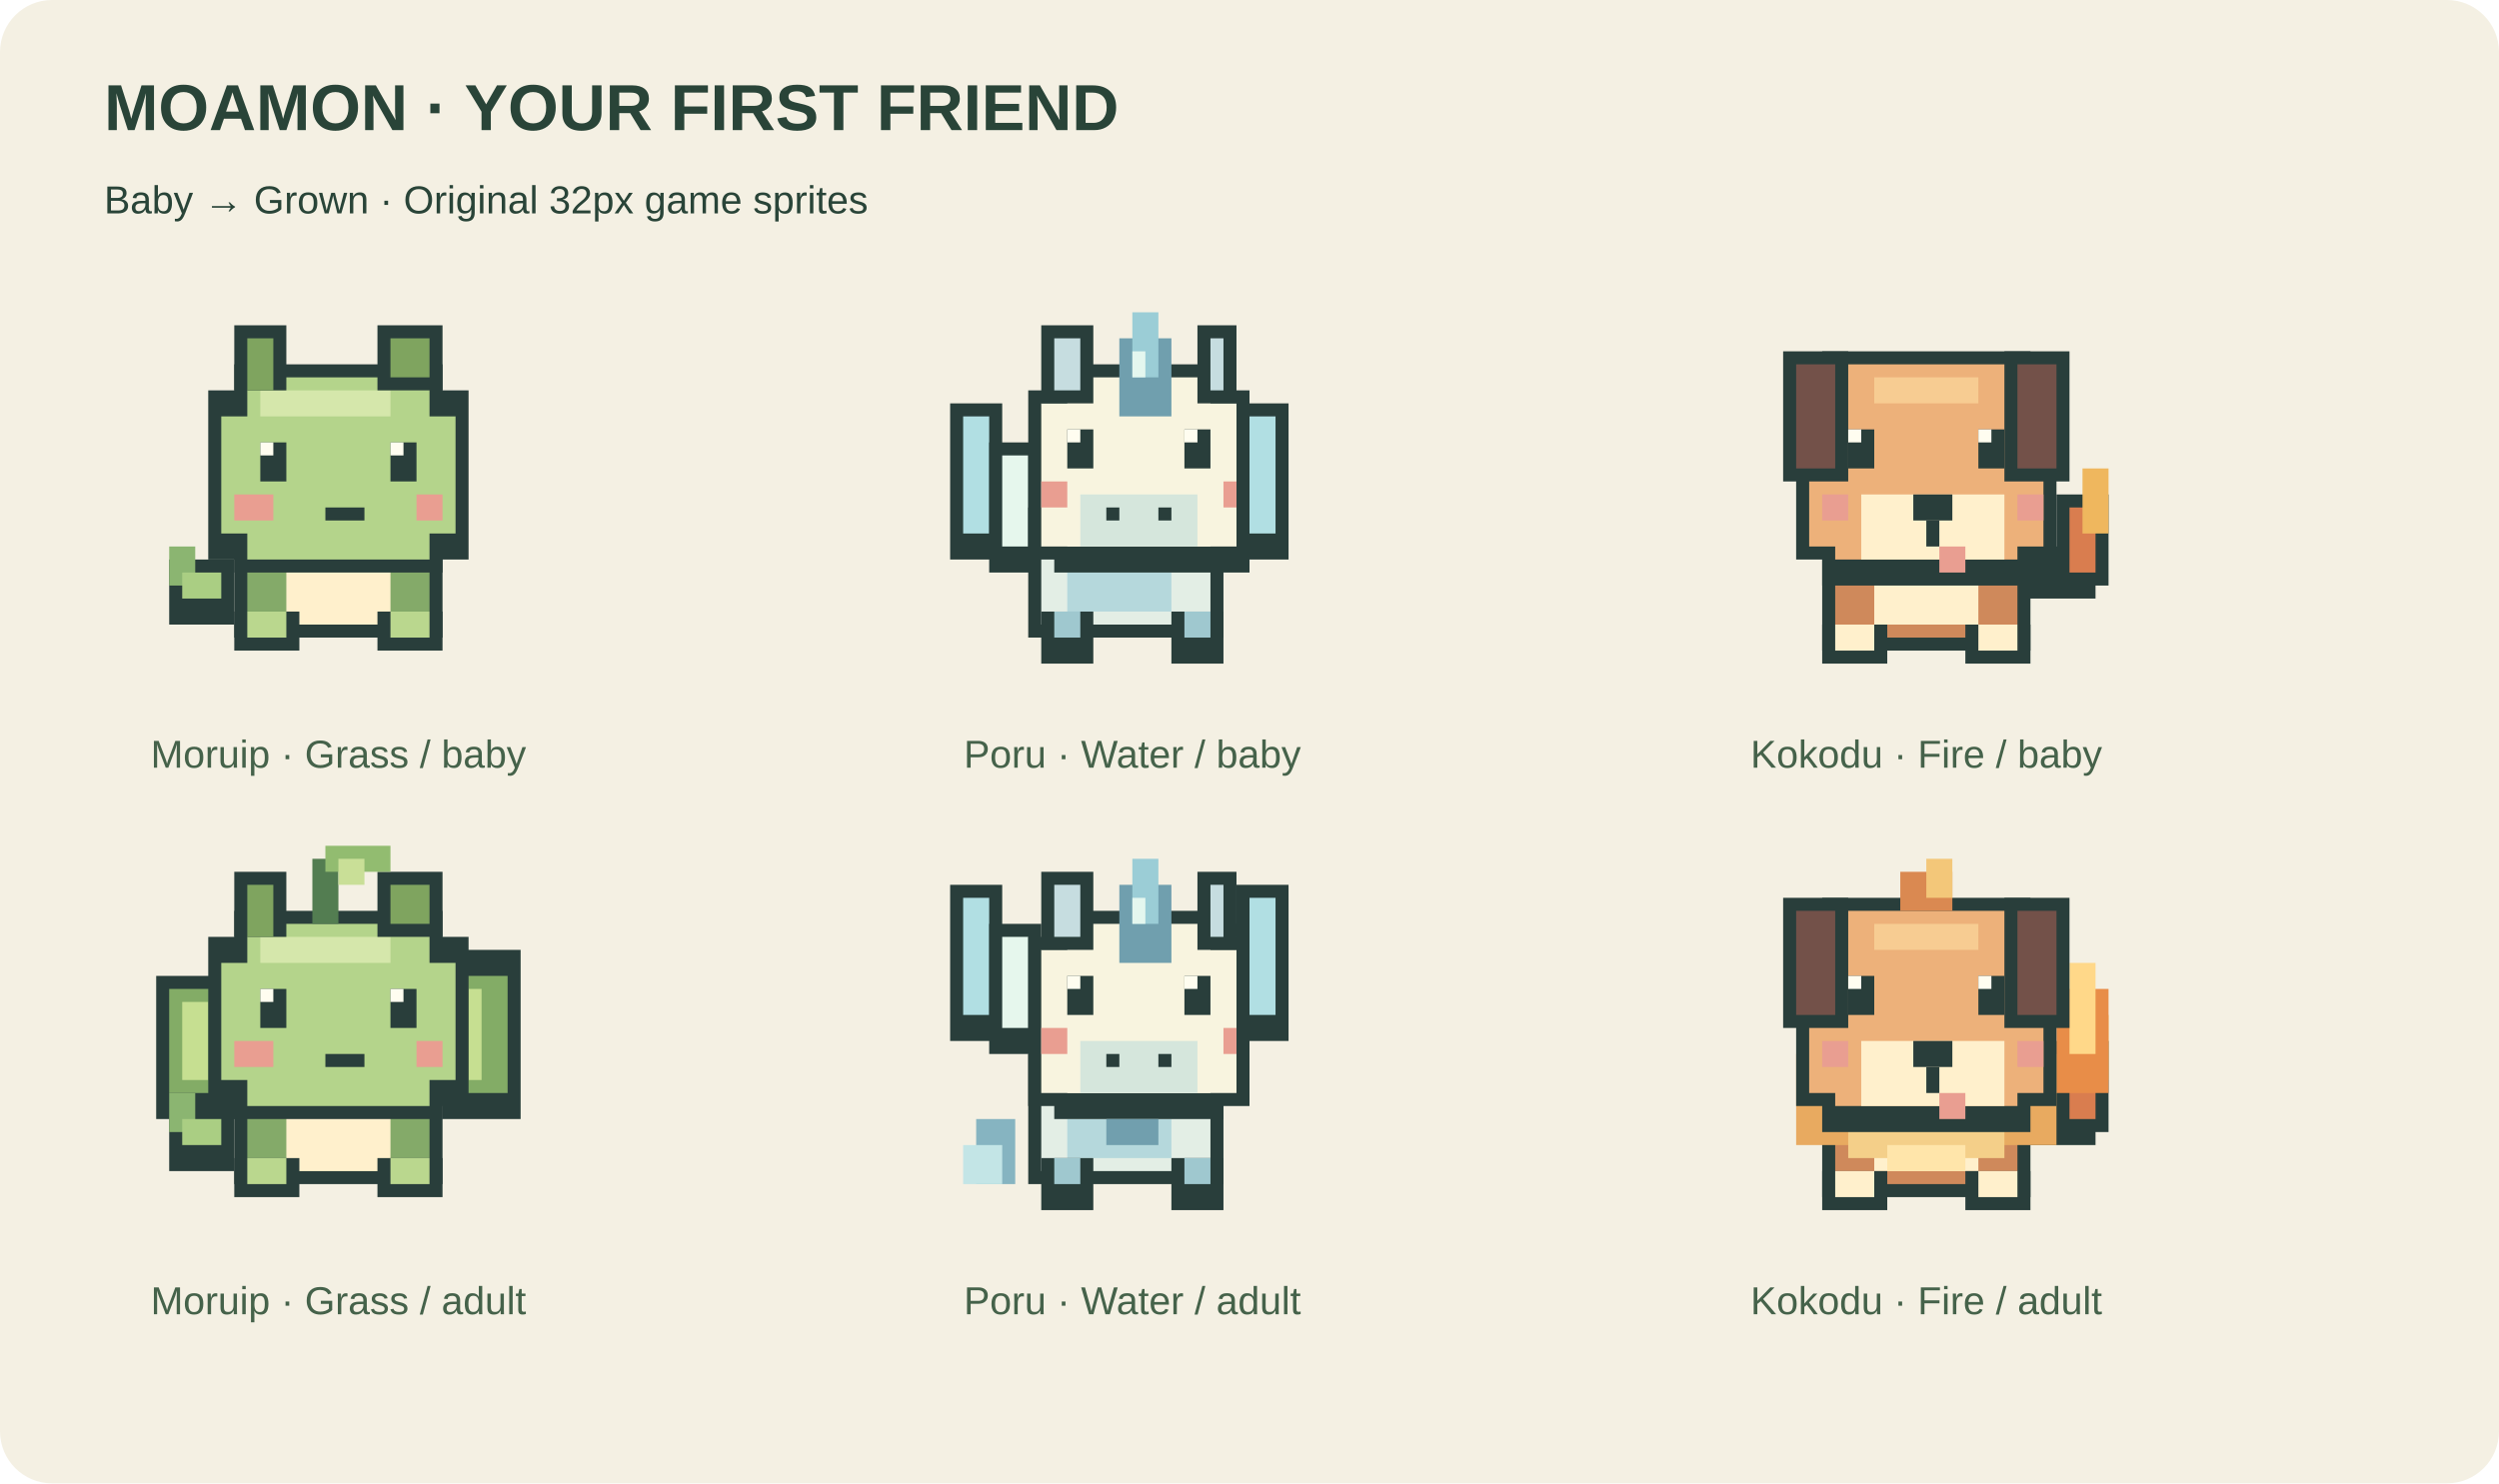
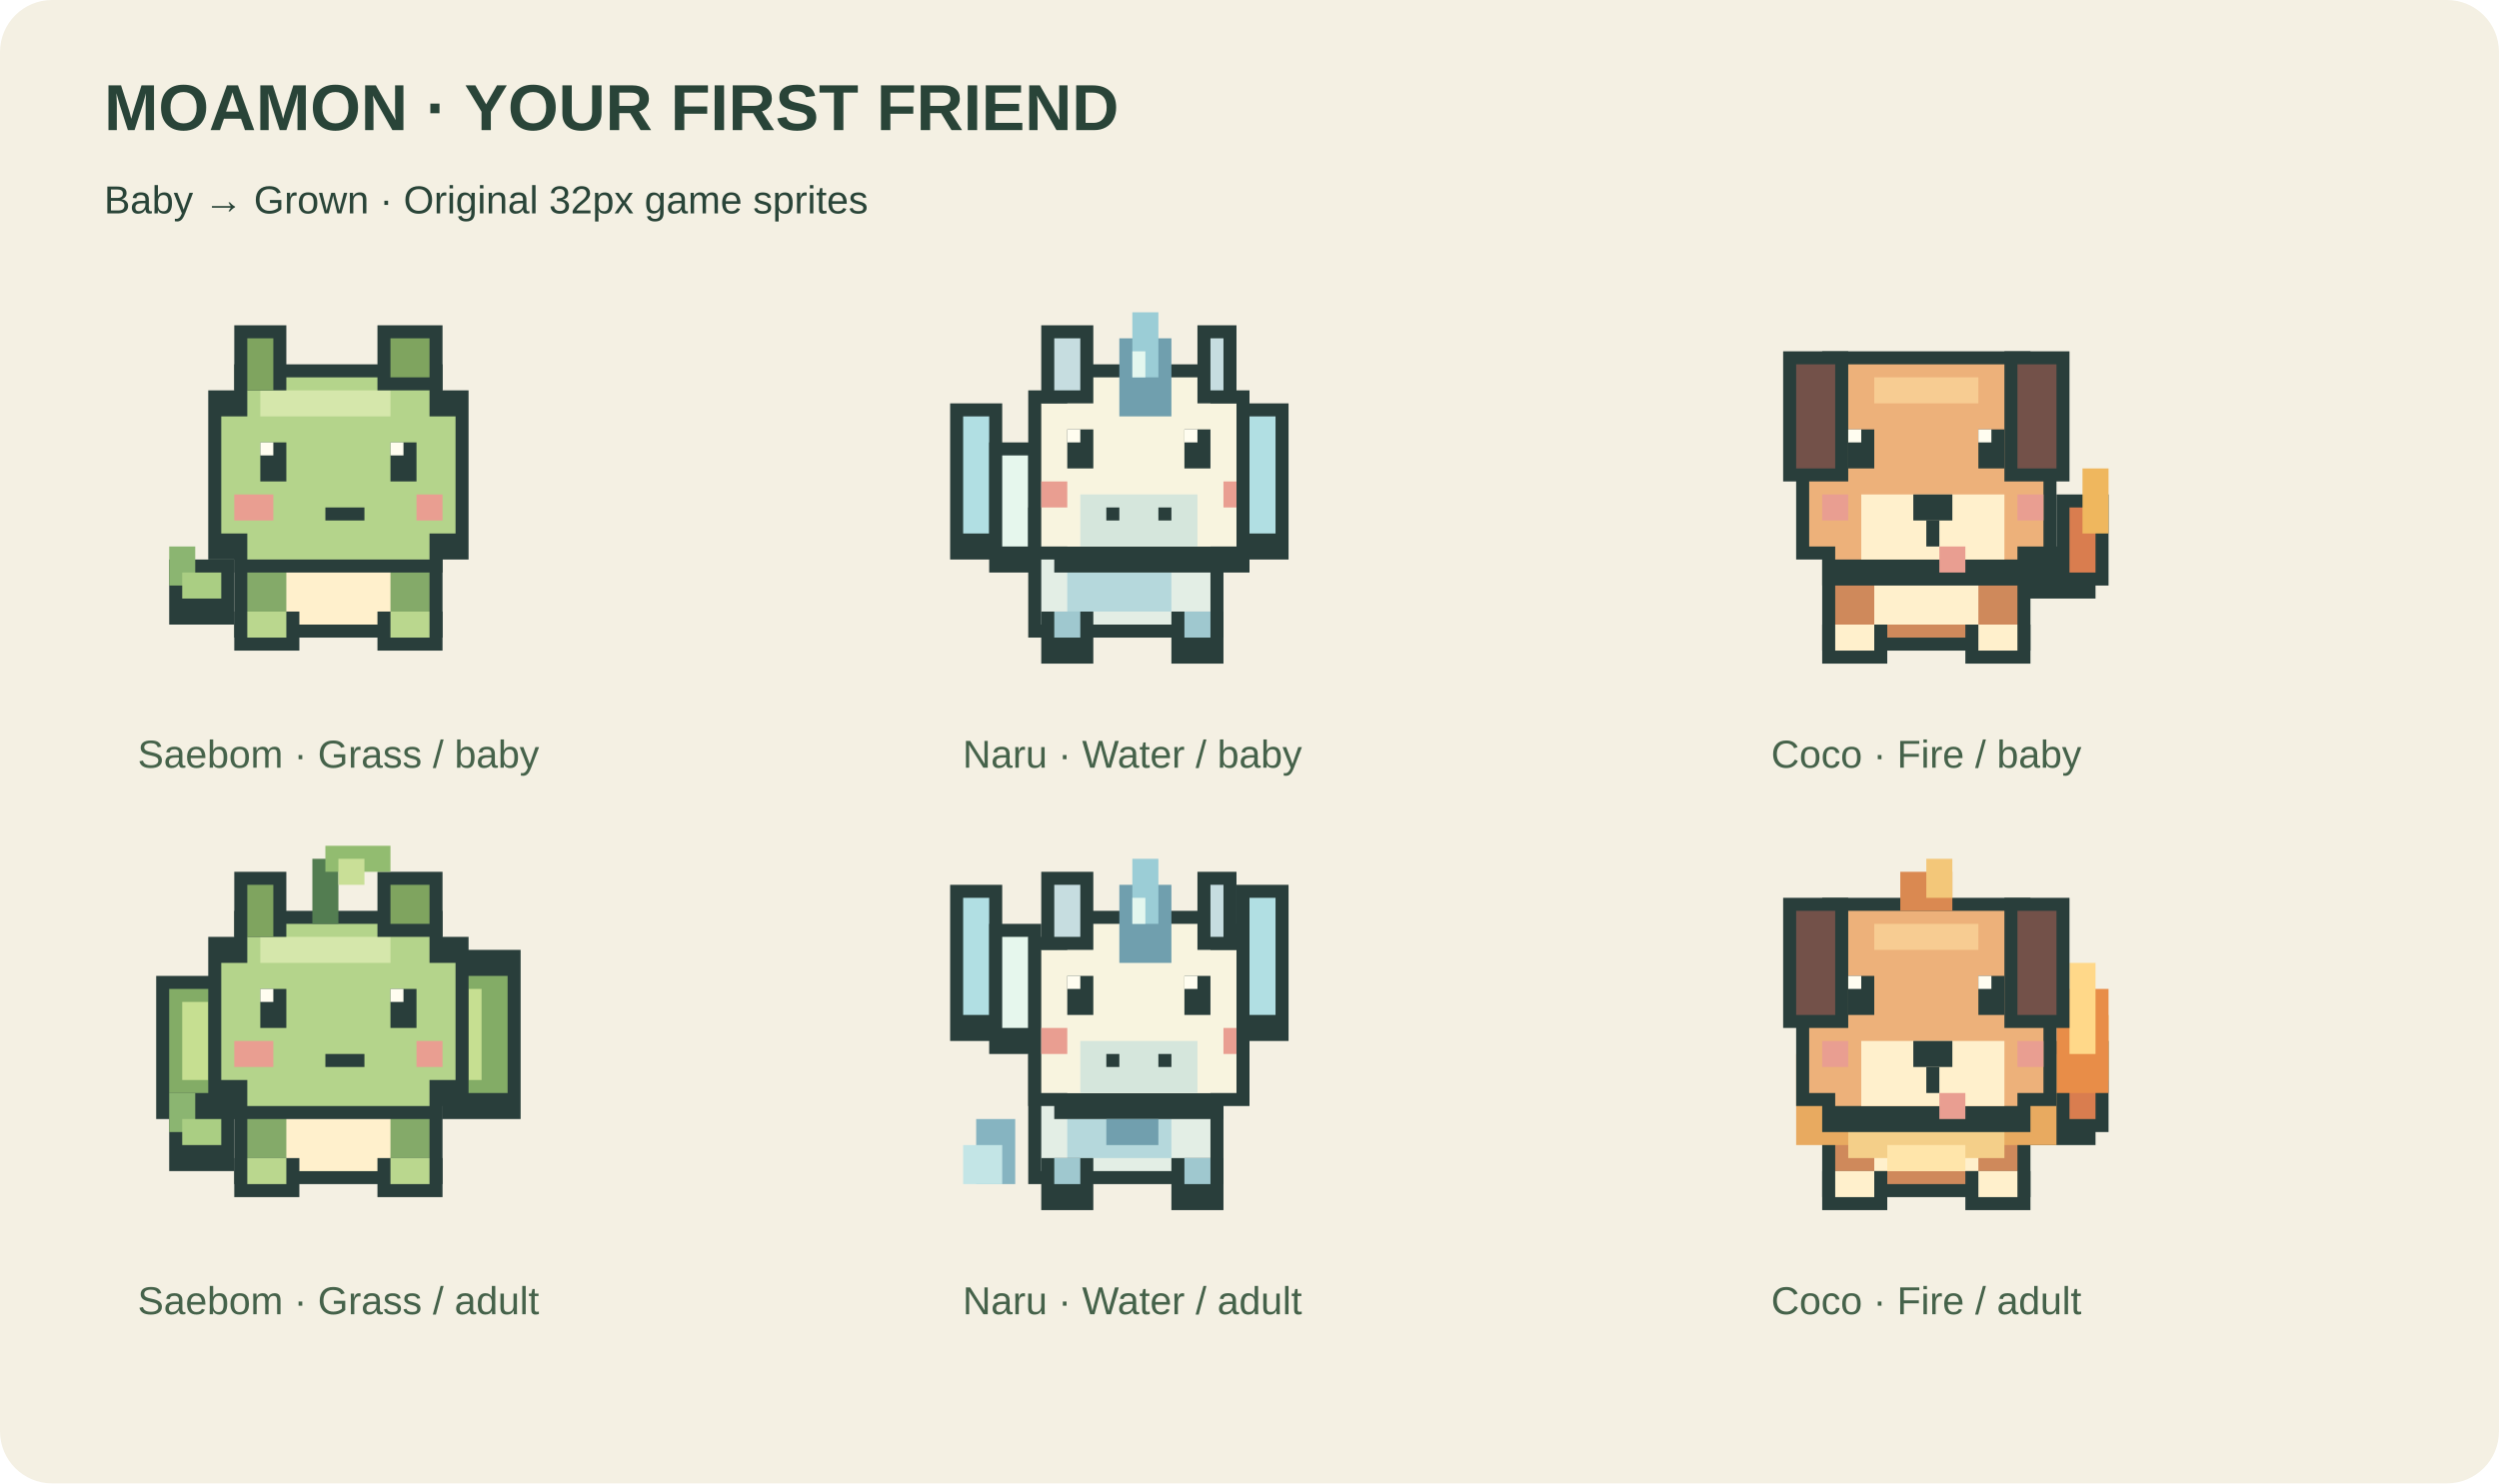
<svg xmlns="http://www.w3.org/2000/svg" width="960" height="570" viewBox="0 0 960 570">
  <rect width="960" height="570" rx="20" fill="#f4f0e3" />
  <g font-family="Arial,sans-serif" fill="#294438">
    <text x="40" y="50" font-size="25" font-weight="bold">MOAMON · YOUR FIRST FRIEND</text>
    <text x="40" y="82" font-size="15">Baby → Grown · Original 32px game sprites</text>
  </g>
  <g transform="translate(50 110) scale(5)">
    <rect x="8" y="17" width="16" height="10" fill="#293e3b" />
    <rect x="9" y="18" width="14" height="8" fill="#84aa69" />
    <rect x="12" y="20" width="8" height="6" fill="#fff0cc" />
    <rect x="6" y="8" width="20" height="13" fill="#293e3b" />
    <rect x="8" y="6" width="16" height="16" fill="#293e3b" />
    <rect x="7" y="10" width="18" height="9" fill="#b4d48b" />
    <rect x="9" y="7" width="14" height="14" fill="#b4d48b" />
    <rect x="10" y="8" width="10" height="2" fill="#d5e7ab" />
    <rect x="8" y="3" width="4" height="5" fill="#293e3b" />
    <rect x="9" y="4" width="2" height="4" fill="#7fa45f" />
    <rect x="19" y="3" width="5" height="5" fill="#293e3b" />
    <rect x="20" y="4" width="3" height="3" fill="#7fa45f" />
    <rect x="10" y="12" width="2" height="3" fill="#293e3b" />
    <rect x="10" y="12" width="1" height="1" fill="#fffdf0" />
    <rect x="20" y="12" width="2" height="3" fill="#293e3b" />
    <rect x="20" y="12" width="1" height="1" fill="#fffdf0" />
    <rect x="8" y="16" width="3" height="2" fill="#e99e91" />
    <rect x="22" y="16" width="2" height="2" fill="#e99e91" />
    <rect x="15" y="17" width="3" height="1" fill="#293e3b" />
    <rect x="8" y="25" width="5" height="3" fill="#293e3b" />
    <rect x="19" y="25" width="5" height="3" fill="#293e3b" />
    <rect x="9" y="25" width="3" height="2" fill="#bad78e" />
    <rect x="20" y="25" width="3" height="2" fill="#bad78e" />
    <rect x="3" y="21" width="5" height="5" fill="#293e3b" />
    <rect x="3" y="20" width="2" height="3" fill="#8bb571" />
    <rect x="4" y="22" width="3" height="2" fill="#aace83" />
  </g>
-   <text x="130" y="295" text-anchor="middle" font-family="Arial,sans-serif" fill="#45624a" font-size="15">Moruip · Grass / baby</text>
+   <text x="130" y="295" text-anchor="middle" font-family="Arial,sans-serif" fill="#45624a" font-size="15">Saebom · Grass / baby</text>
  <g transform="translate(50 320) scale(5)">
    <rect x="2" y="11" width="7" height="11" fill="#293e3b" />
    <rect x="3" y="12" width="5" height="8" fill="#83ac66" />
    <rect x="4" y="13" width="2" height="6" fill="#c6df91" />
    <rect x="24" y="9" width="6" height="13" fill="#293e3b" />
    <rect x="25" y="11" width="4" height="9" fill="#83ac66" />
    <rect x="26" y="12" width="1" height="7" fill="#c6df91" />
    <rect x="8" y="17" width="16" height="10" fill="#293e3b" />
    <rect x="9" y="18" width="14" height="8" fill="#84aa69" />
    <rect x="12" y="20" width="8" height="6" fill="#fff0cc" />
    <rect x="6" y="8" width="20" height="13" fill="#293e3b" />
    <rect x="8" y="6" width="16" height="16" fill="#293e3b" />
    <rect x="7" y="10" width="18" height="9" fill="#b4d48b" />
    <rect x="9" y="7" width="14" height="14" fill="#b4d48b" />
    <rect x="10" y="8" width="10" height="2" fill="#d5e7ab" />
    <rect x="8" y="3" width="4" height="5" fill="#293e3b" />
    <rect x="9" y="4" width="2" height="4" fill="#7fa45f" />
    <rect x="19" y="3" width="5" height="5" fill="#293e3b" />
    <rect x="20" y="4" width="3" height="3" fill="#7fa45f" />
    <rect x="10" y="12" width="2" height="3" fill="#293e3b" />
    <rect x="10" y="12" width="1" height="1" fill="#fffdf0" />
    <rect x="20" y="12" width="2" height="3" fill="#293e3b" />
    <rect x="20" y="12" width="1" height="1" fill="#fffdf0" />
    <rect x="8" y="16" width="3" height="2" fill="#e99e91" />
    <rect x="22" y="16" width="2" height="2" fill="#e99e91" />
    <rect x="15" y="17" width="3" height="1" fill="#293e3b" />
    <rect x="8" y="25" width="5" height="3" fill="#293e3b" />
    <rect x="19" y="25" width="5" height="3" fill="#293e3b" />
    <rect x="9" y="25" width="3" height="2" fill="#bad78e" />
    <rect x="20" y="25" width="3" height="2" fill="#bad78e" />
    <rect x="3" y="21" width="5" height="5" fill="#293e3b" />
    <rect x="3" y="20" width="2" height="3" fill="#8bb571" />
    <rect x="4" y="22" width="3" height="2" fill="#aace83" />
    <rect x="14" y="2" width="2" height="5" fill="#537d51" />
    <rect x="15" y="1" width="5" height="2" fill="#92bc70" />
    <rect x="16" y="2" width="2" height="2" fill="#c9df97" />
  </g>
-   <text x="130" y="505" text-anchor="middle" font-family="Arial,sans-serif" fill="#45624a" font-size="15">Moruip · Grass / adult</text>
+   <text x="130" y="505" text-anchor="middle" font-family="Arial,sans-serif" fill="#45624a" font-size="15">Saebom · Grass / adult</text>
  <g transform="translate(355 110) scale(5)">
    <rect x="2" y="9" width="4" height="12" fill="#293e3b" />
    <rect x="3" y="10" width="2" height="9" fill="#b1dfe3" />
    <rect x="5" y="12" width="4" height="10" fill="#293e3b" />
    <rect x="6" y="13" width="2" height="7" fill="#e6f7ed" />
    <rect x="24" y="9" width="4" height="12" fill="#293e3b" />
    <rect x="25" y="10" width="2" height="9" fill="#b1dfe3" />
    <rect x="21" y="12" width="4" height="10" fill="#293e3b" />
    <rect x="22" y="13" width="2" height="7" fill="#e6f7ed" />
    <rect x="8" y="17" width="15" height="10" fill="#293e3b" />
    <rect x="9" y="18" width="13" height="8" fill="#e3eee5" />
    <rect x="11" y="22" width="8" height="3" fill="#b5d8dc" />
    <rect x="8" y="8" width="17" height="13" fill="#293e3b" />
    <rect x="10" y="6" width="13" height="16" fill="#293e3b" />
    <rect x="9" y="9" width="15" height="11" fill="#f8f4df" />
    <rect x="11" y="7" width="11" height="13" fill="#f8f4df" />
    <rect x="9" y="3" width="4" height="6" fill="#293e3b" />
    <rect x="10" y="4" width="2" height="4" fill="#c6dde0" />
    <rect x="21" y="3" width="3" height="6" fill="#293e3b" />
    <rect x="22" y="4" width="1" height="4" fill="#c6dde0" />
    <rect x="15" y="4" width="4" height="6" fill="#709fae" />
    <rect x="16" y="2" width="2" height="5" fill="#9bcdd6" />
    <rect x="16" y="5" width="1" height="2" fill="#e4f7ef" />
    <rect x="11" y="11" width="2" height="3" fill="#293e3b" />
    <rect x="11" y="11" width="1" height="1" fill="#fffdf0" />
    <rect x="20" y="11" width="2" height="3" fill="#293e3b" />
    <rect x="20" y="11" width="1" height="1" fill="#fffdf0" />
    <rect x="12" y="16" width="9" height="4" fill="#d5e6dc" />
    <rect x="14" y="17" width="1" height="1" fill="#293e3b" />
    <rect x="18" y="17" width="1" height="1" fill="#293e3b" />
    <rect x="9" y="15" width="2" height="2" fill="#e99e91" />
    <rect x="23" y="15" width="1" height="2" fill="#e99e91" />
    <rect x="9" y="25" width="4" height="4" fill="#293e3b" />
    <rect x="19" y="25" width="4" height="4" fill="#293e3b" />
    <rect x="10" y="25" width="2" height="2" fill="#9fc8cf" />
    <rect x="20" y="25" width="2" height="2" fill="#9fc8cf" />
  </g>
-   <text x="435" y="295" text-anchor="middle" font-family="Arial,sans-serif" fill="#45624a" font-size="15">Poru · Water / baby</text>
+   <text x="435" y="295" text-anchor="middle" font-family="Arial,sans-serif" fill="#45624a" font-size="15">Naru · Water / baby</text>
  <g transform="translate(355 320) scale(5)">
    <rect x="2" y="4" width="4" height="12" fill="#293e3b" />
    <rect x="3" y="5" width="2" height="9" fill="#b1dfe3" />
    <rect x="5" y="7" width="4" height="10" fill="#293e3b" />
    <rect x="6" y="8" width="2" height="7" fill="#e6f7ed" />
    <rect x="24" y="4" width="4" height="12" fill="#293e3b" />
    <rect x="25" y="5" width="2" height="9" fill="#b1dfe3" />
    <rect x="21" y="7" width="4" height="10" fill="#293e3b" />
    <rect x="22" y="8" width="2" height="7" fill="#e6f7ed" />
    <rect x="8" y="17" width="15" height="10" fill="#293e3b" />
    <rect x="9" y="18" width="13" height="8" fill="#e3eee5" />
    <rect x="11" y="22" width="8" height="3" fill="#b5d8dc" />
    <rect x="8" y="8" width="17" height="13" fill="#293e3b" />
    <rect x="10" y="6" width="13" height="16" fill="#293e3b" />
    <rect x="9" y="9" width="15" height="11" fill="#f8f4df" />
    <rect x="11" y="7" width="11" height="13" fill="#f8f4df" />
    <rect x="9" y="3" width="4" height="6" fill="#293e3b" />
    <rect x="10" y="4" width="2" height="4" fill="#c6dde0" />
    <rect x="21" y="3" width="3" height="6" fill="#293e3b" />
    <rect x="22" y="4" width="1" height="4" fill="#c6dde0" />
    <rect x="15" y="4" width="4" height="6" fill="#709fae" />
    <rect x="16" y="2" width="2" height="5" fill="#9bcdd6" />
    <rect x="16" y="5" width="1" height="2" fill="#e4f7ef" />
    <rect x="11" y="11" width="2" height="3" fill="#293e3b" />
    <rect x="11" y="11" width="1" height="1" fill="#fffdf0" />
    <rect x="20" y="11" width="2" height="3" fill="#293e3b" />
    <rect x="20" y="11" width="1" height="1" fill="#fffdf0" />
    <rect x="12" y="16" width="9" height="4" fill="#d5e6dc" />
    <rect x="14" y="17" width="1" height="1" fill="#293e3b" />
    <rect x="18" y="17" width="1" height="1" fill="#293e3b" />
    <rect x="9" y="15" width="2" height="2" fill="#e99e91" />
    <rect x="23" y="15" width="1" height="2" fill="#e99e91" />
    <rect x="9" y="25" width="4" height="4" fill="#293e3b" />
    <rect x="19" y="25" width="4" height="4" fill="#293e3b" />
    <rect x="10" y="25" width="2" height="2" fill="#9fc8cf" />
    <rect x="20" y="25" width="2" height="2" fill="#9fc8cf" />
    <rect x="4" y="22" width="3" height="5" fill="#86b4c1" />
    <rect x="3" y="24" width="3" height="3" fill="#c3e5e6" />
    <rect x="14" y="22" width="4" height="2" fill="#719fae" />
  </g>
-   <text x="435" y="505" text-anchor="middle" font-family="Arial,sans-serif" fill="#45624a" font-size="15">Poru · Water / adult</text>
+   <text x="435" y="505" text-anchor="middle" font-family="Arial,sans-serif" fill="#45624a" font-size="15">Naru · Water / adult</text>
  <g transform="translate(660 110) scale(5)">
    <rect x="23" y="20" width="6" height="4" fill="#293e3b" />
    <rect x="26" y="16" width="4" height="7" fill="#293e3b" />
    <rect x="27" y="17" width="2" height="5" fill="#d97d4f" />
    <rect x="28" y="14" width="2" height="5" fill="#efb75e" />
    <rect x="8" y="17" width="16" height="11" fill="#293e3b" />
    <rect x="9" y="18" width="14" height="9" fill="#cf895b" />
    <rect x="12" y="20" width="8" height="6" fill="#fff0cc" />
    <rect x="6" y="7" width="20" height="14" fill="#293e3b" />
    <rect x="8" y="5" width="16" height="18" fill="#293e3b" />
    <rect x="7" y="9" width="18" height="11" fill="#edb17a" />
    <rect x="9" y="6" width="14" height="15" fill="#edb17a" />
    <rect x="5" y="5" width="5" height="10" fill="#293e3b" />
    <rect x="6" y="6" width="3" height="8" fill="#735149" />
    <rect x="22" y="5" width="5" height="10" fill="#293e3b" />
    <rect x="23" y="6" width="3" height="8" fill="#735149" />
    <rect x="12" y="7" width="8" height="2" fill="#f7cc92" />
    <rect x="10" y="11" width="2" height="3" fill="#293e3b" />
    <rect x="10" y="11" width="1" height="1" fill="#fffdf0" />
    <rect x="20" y="11" width="2" height="3" fill="#293e3b" />
    <rect x="20" y="11" width="1" height="1" fill="#fffdf0" />
    <rect x="11" y="16" width="11" height="5" fill="#fff0cc" />
    <rect x="15" y="16" width="3" height="2" fill="#293e3b" />
    <rect x="16" y="18" width="1" height="2" fill="#293e3b" />
    <rect x="17" y="20" width="2" height="2" fill="#e99e91" />
    <rect x="8" y="16" width="2" height="2" fill="#e99e91" />
    <rect x="23" y="16" width="2" height="2" fill="#e99e91" />
    <rect x="8" y="26" width="5" height="3" fill="#293e3b" />
    <rect x="19" y="26" width="5" height="3" fill="#293e3b" />
    <rect x="9" y="26" width="3" height="2" fill="#fff0cc" />
    <rect x="20" y="26" width="3" height="2" fill="#fff0cc" />
  </g>
-   <text x="740" y="295" text-anchor="middle" font-family="Arial,sans-serif" fill="#45624a" font-size="15">Kokodu · Fire / baby</text>
+   <text x="740" y="295" text-anchor="middle" font-family="Arial,sans-serif" fill="#45624a" font-size="15">Coco · Fire / baby</text>
  <g transform="translate(660 320) scale(5)">
    <rect x="23" y="20" width="6" height="4" fill="#293e3b" />
    <rect x="26" y="16" width="4" height="7" fill="#293e3b" />
    <rect x="27" y="17" width="2" height="5" fill="#d97d4f" />
    <rect x="28" y="14" width="2" height="5" fill="#efb75e" />
    <rect x="26" y="12" width="4" height="8" fill="#e88d48" />
    <rect x="27" y="10" width="2" height="7" fill="#ffd889" />
    <rect x="8" y="17" width="16" height="11" fill="#293e3b" />
    <rect x="9" y="18" width="14" height="9" fill="#cf895b" />
    <rect x="12" y="20" width="8" height="6" fill="#fff0cc" />
    <rect x="6" y="17" width="5" height="7" fill="#e8aa60" />
    <rect x="21" y="17" width="5" height="7" fill="#e8aa60" />
    <rect x="10" y="22" width="12" height="3" fill="#f4cf89" />
    <rect x="13" y="24" width="6" height="2" fill="#ffe5aa" />
    <rect x="6" y="7" width="20" height="14" fill="#293e3b" />
    <rect x="8" y="5" width="16" height="18" fill="#293e3b" />
    <rect x="7" y="9" width="18" height="11" fill="#edb17a" />
    <rect x="9" y="6" width="14" height="15" fill="#edb17a" />
    <rect x="5" y="5" width="5" height="10" fill="#293e3b" />
    <rect x="6" y="6" width="3" height="8" fill="#735149" />
    <rect x="22" y="5" width="5" height="10" fill="#293e3b" />
    <rect x="23" y="6" width="3" height="8" fill="#735149" />
    <rect x="12" y="7" width="8" height="2" fill="#f7cc92" />
    <rect x="10" y="11" width="2" height="3" fill="#293e3b" />
    <rect x="10" y="11" width="1" height="1" fill="#fffdf0" />
    <rect x="20" y="11" width="2" height="3" fill="#293e3b" />
    <rect x="20" y="11" width="1" height="1" fill="#fffdf0" />
    <rect x="11" y="16" width="11" height="5" fill="#fff0cc" />
    <rect x="15" y="16" width="3" height="2" fill="#293e3b" />
    <rect x="16" y="18" width="1" height="2" fill="#293e3b" />
    <rect x="17" y="20" width="2" height="2" fill="#e99e91" />
    <rect x="8" y="16" width="2" height="2" fill="#e99e91" />
    <rect x="23" y="16" width="2" height="2" fill="#e99e91" />
    <rect x="8" y="26" width="5" height="3" fill="#293e3b" />
    <rect x="19" y="26" width="5" height="3" fill="#293e3b" />
    <rect x="9" y="26" width="3" height="2" fill="#fff0cc" />
    <rect x="20" y="26" width="3" height="2" fill="#fff0cc" />
    <rect x="14" y="3" width="4" height="3" fill="#da8951" />
    <rect x="16" y="2" width="2" height="3" fill="#f3c779" />
  </g>
-   <text x="740" y="505" text-anchor="middle" font-family="Arial,sans-serif" fill="#45624a" font-size="15">Kokodu · Fire / adult</text>
+   <text x="740" y="505" text-anchor="middle" font-family="Arial,sans-serif" fill="#45624a" font-size="15">Coco · Fire / adult</text>
</svg>
